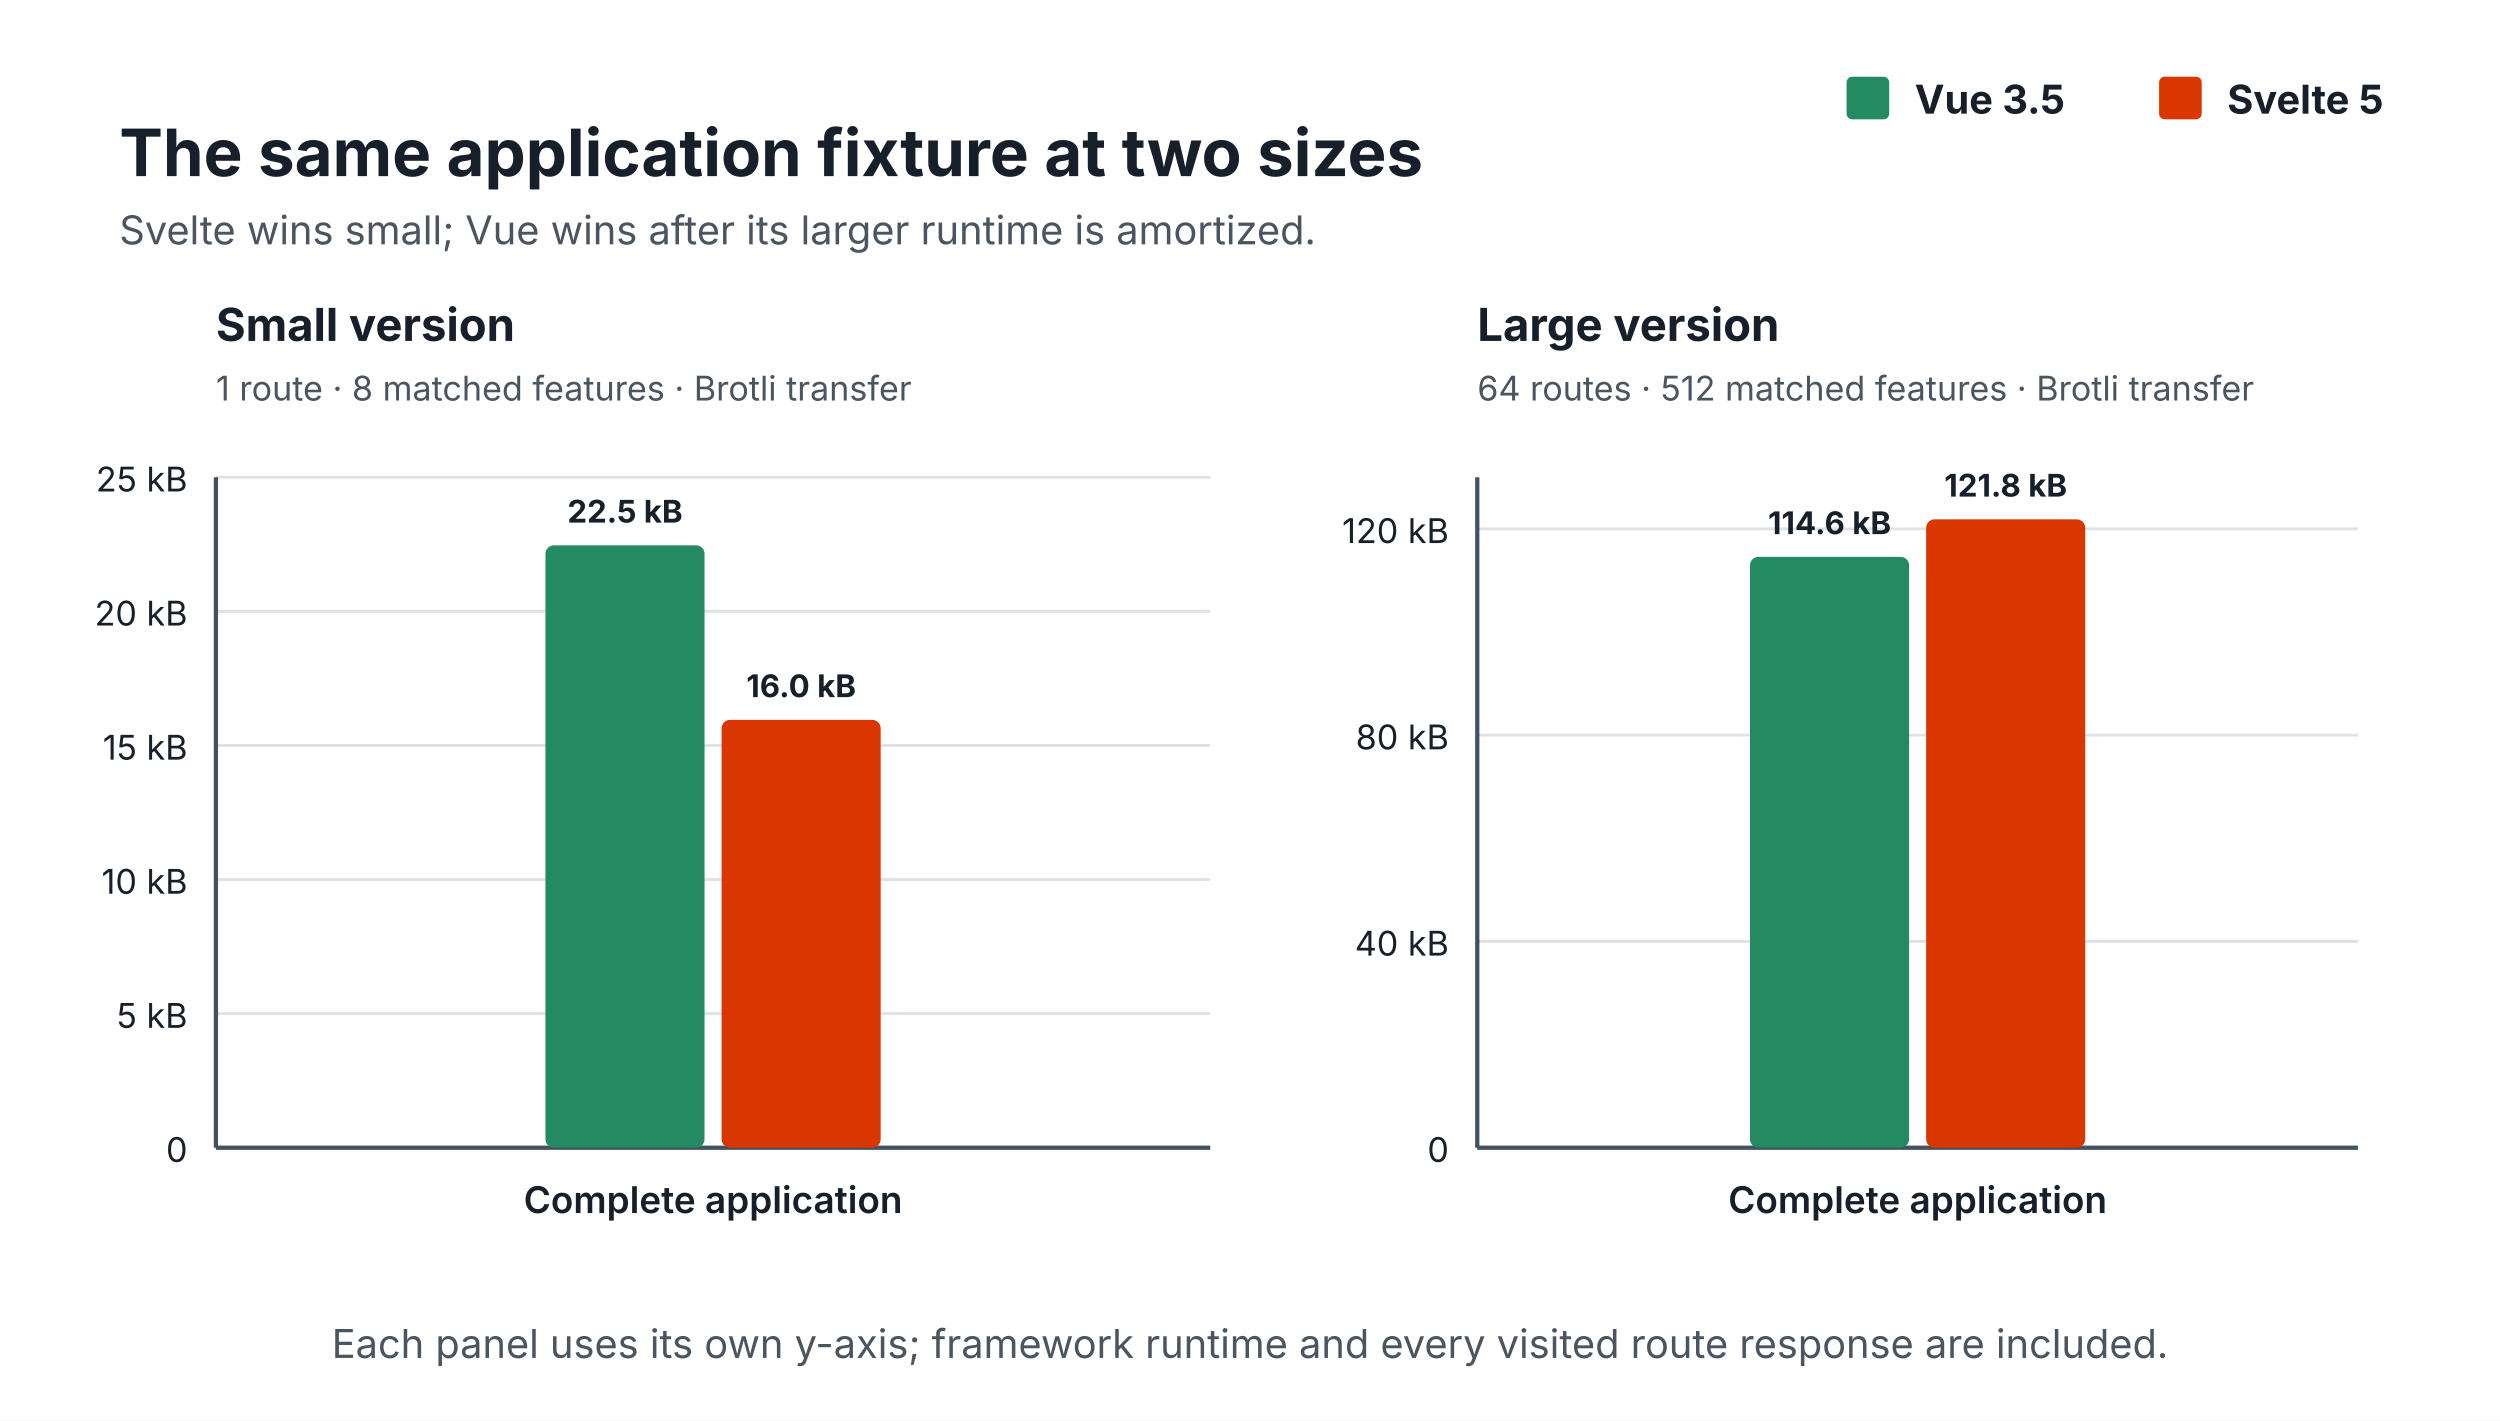
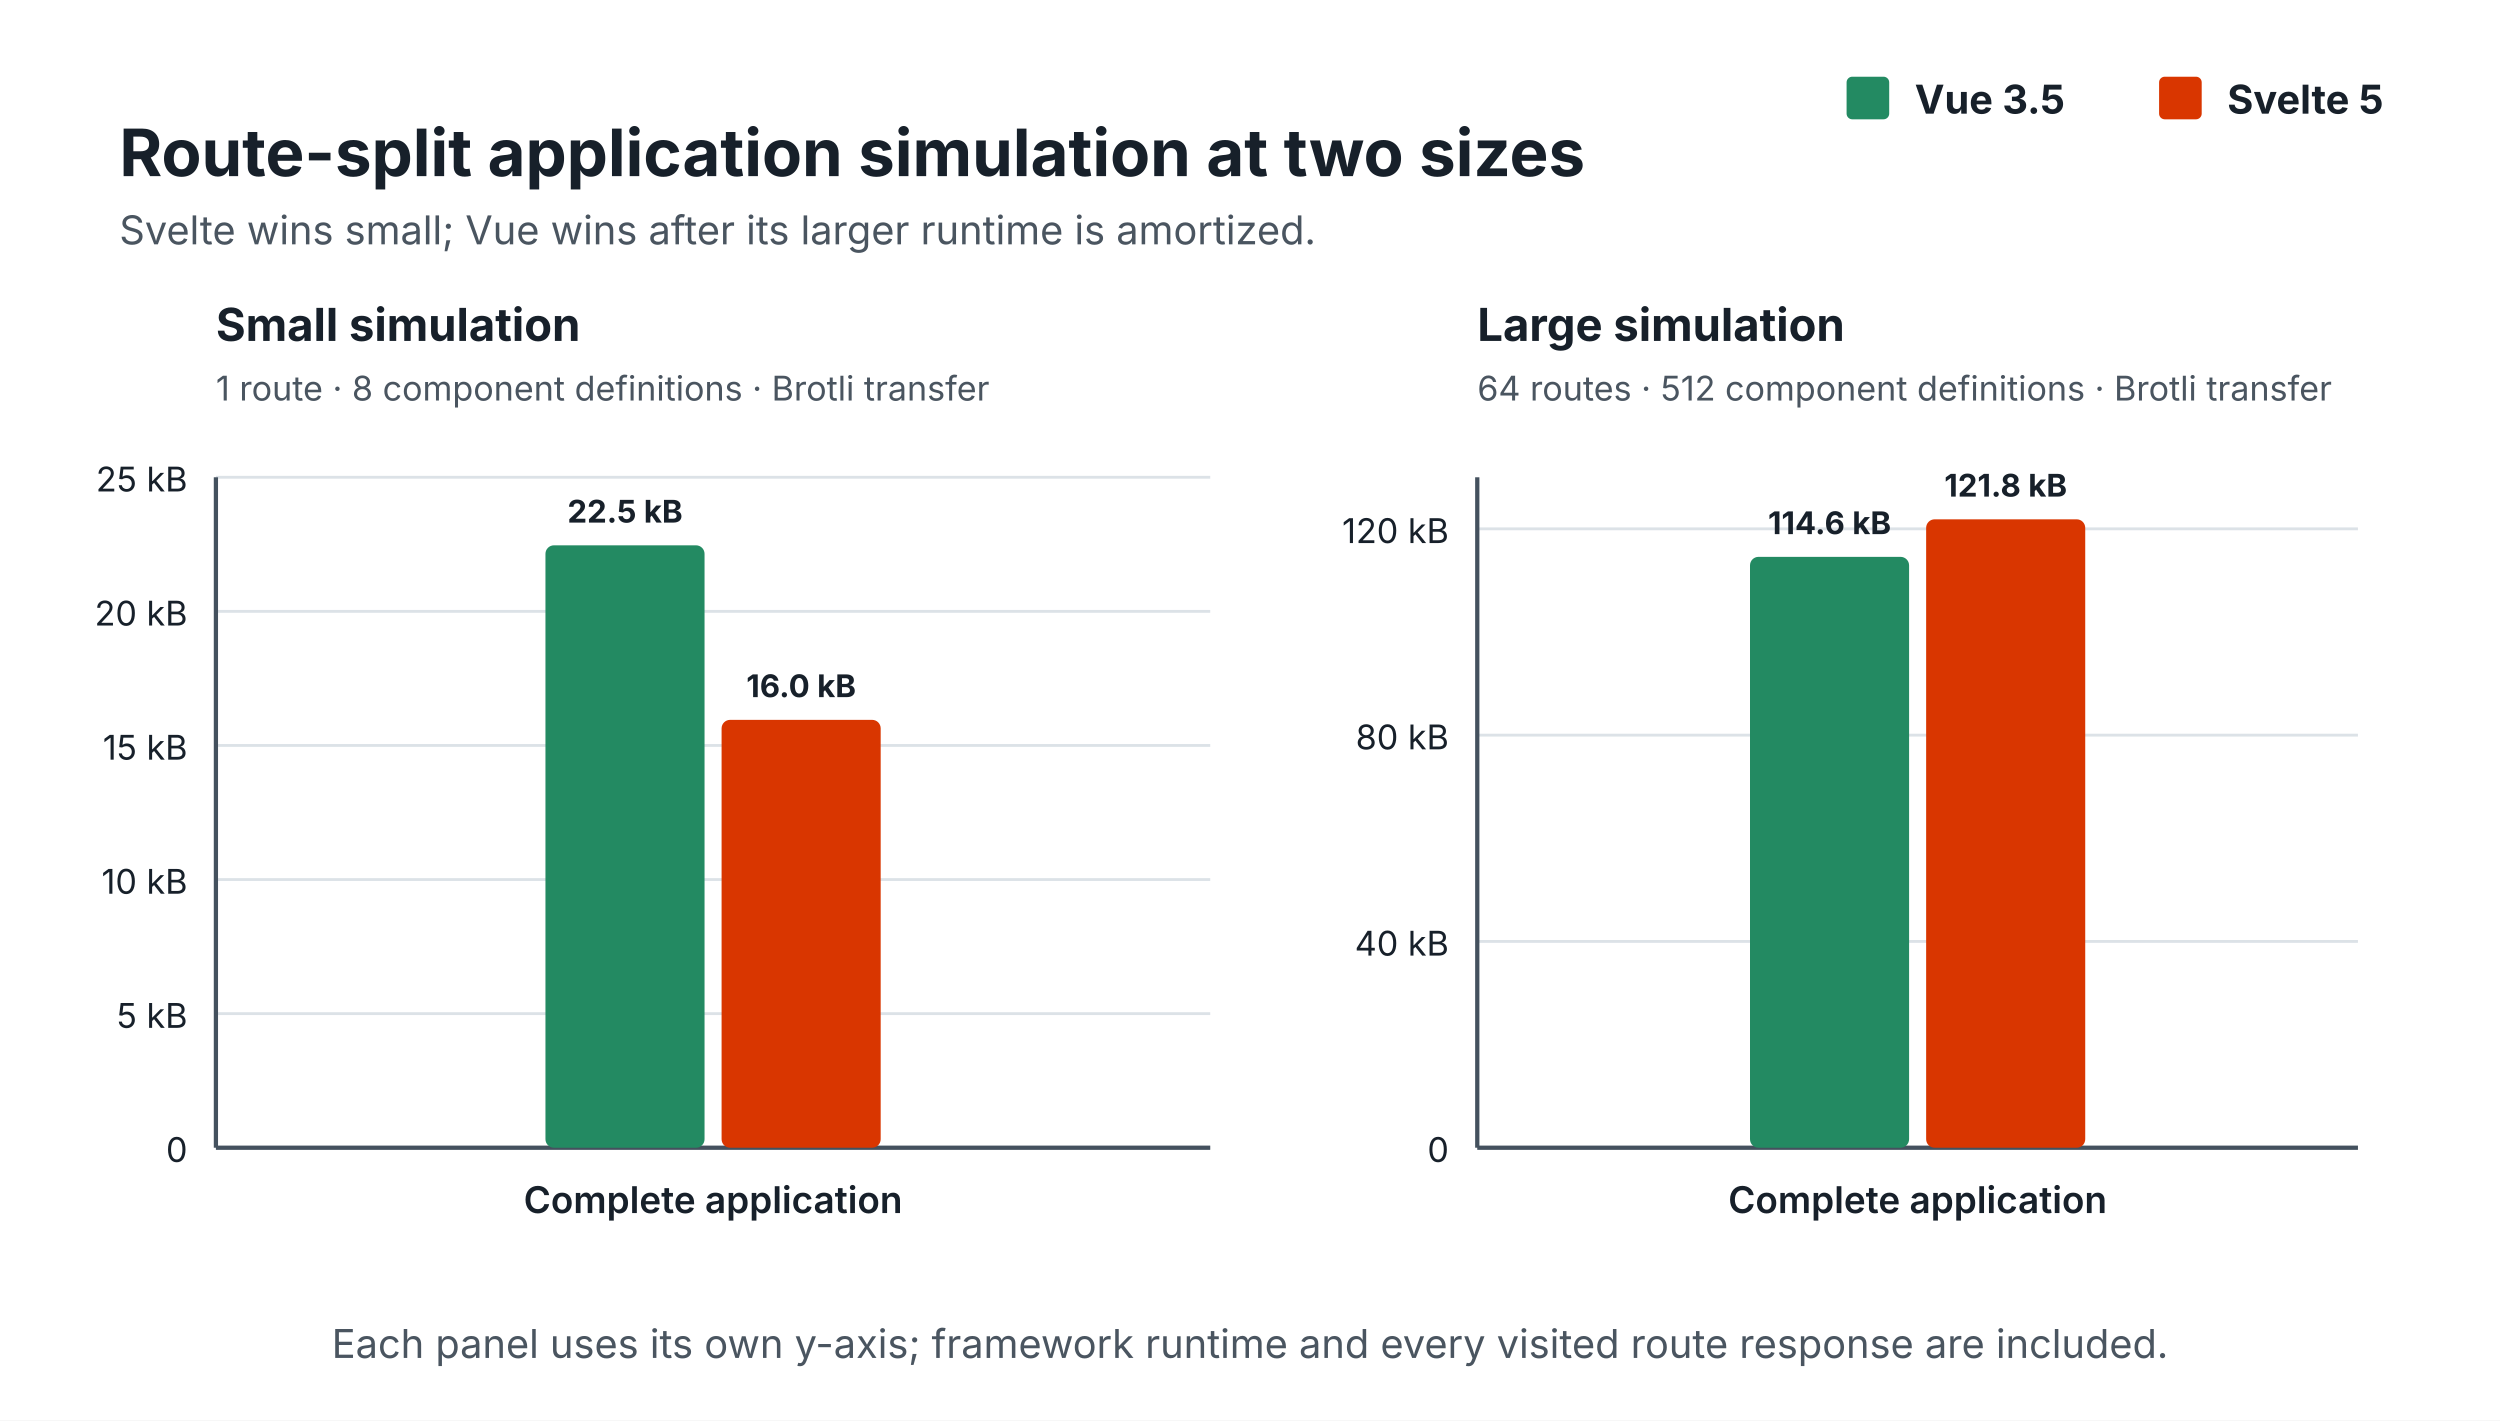
<svg xmlns="http://www.w3.org/2000/svg" width="880" height="500" viewBox="0 0 880 500" role="img" aria-labelledby="title description">
  <style>
    text { font-family: ui-sans-serif, system-ui, -apple-system, BlinkMacSystemFont, "Segoe UI", sans-serif; fill: #17202a; }
    .title { font-size: 23px; font-weight: 700; }
    .subtitle { font-size: 14px; fill: #4a5560; }
    .panel-title { font-size: 16px; font-weight: 700; }
    .panel-note { font-size: 12px; fill: #4a5560; }
    .axis { stroke: #44515e; stroke-width: 1.5; }
    .grid { stroke: #dce2e7; stroke-width: 1; }
    .tick { font-size: 12px; }
    .category { font-size: 13px; font-weight: 600; }
    .value { font-size: 11px; font-weight: 650; }
    .legend { font-size: 14px; font-weight: 650; }
  </style>
  <rect width="880" height="500" fill="#ffffff" />
-   <text x="42" y="62" class="title">The same application fixture at two sizes</text>
+   <text x="42" y="62" class="title">Route-split application simulation at two sizes</text>
  <text x="42" y="86" class="subtitle">Svelte wins small; Vue wins after its larger runtime is amortized.</text>
  <rect x="650" y="27" width="15" height="15" rx="2" fill="#238a62" />
  <text x="674" y="40" class="legend">Vue 3.5</text>
  <rect x="760" y="27" width="15" height="15" rx="2" fill="#d93600" />
  <text x="784" y="40" class="legend">Svelte 5</text>
-   <text x="76" y="120" class="panel-title">Small version</text>
-   <text x="76" y="141" class="panel-note">1 route · 8 matched features · Brotli transfer</text>
+   <text x="76" y="120" class="panel-title">Small simulation</text>
+   <text x="76" y="141" class="panel-note">1 route · 8 component definitions · Brotli transfer</text>
  <line x1="76" y1="404" x2="426" y2="404" class="grid" />
  <text x="66" y="409" text-anchor="end" class="tick">0</text>
  <line x1="76" y1="356.8" x2="426" y2="356.8" class="grid" />
  <text x="66" y="361.8" text-anchor="end" class="tick">5 kB</text>
  <line x1="76" y1="309.6" x2="426" y2="309.6" class="grid" />
  <text x="66" y="314.6" text-anchor="end" class="tick">10 kB</text>
  <line x1="76" y1="262.4" x2="426" y2="262.4" class="grid" />
  <text x="66" y="267.4" text-anchor="end" class="tick">15 kB</text>
  <line x1="76" y1="215.2" x2="426" y2="215.2" class="grid" />
  <text x="66" y="220.2" text-anchor="end" class="tick">20 kB</text>
  <line x1="76" y1="168" x2="426" y2="168" class="grid" />
  <text x="66" y="173" text-anchor="end" class="tick">25 kB</text>
  <line x1="76" y1="168" x2="76" y2="404" class="axis" />
  <line x1="76" y1="404" x2="426" y2="404" class="axis" />
  <rect x="192" y="191.95" width="56" height="212.05" rx="3" fill="#238a62" />
  <text x="220" y="183.95" text-anchor="middle" class="value">22.5 kB</text>
  <rect x="254" y="253.39" width="56" height="150.61" rx="3" fill="#d93600" />
  <text x="282" y="245.39" text-anchor="middle" class="value">16.0 kB</text>
  <text x="251" y="427" text-anchor="middle" class="category">Complete application</text>
-   <text x="520" y="120" class="panel-title">Large version</text>
-   <text x="520" y="141" class="panel-note">64 routes · 512 matched features · Brotli transfer</text>
+   <text x="520" y="120" class="panel-title">Large simulation</text>
+   <text x="520" y="141" class="panel-note">64 routes · 512 component definitions · Brotli transfer</text>
  <line x1="520" y1="404" x2="830" y2="404" class="grid" />
  <text x="510" y="409" text-anchor="end" class="tick">0</text>
  <line x1="520" y1="331.38" x2="830" y2="331.38" class="grid" />
  <text x="510" y="336.38" text-anchor="end" class="tick">40 kB</text>
  <line x1="520" y1="258.77" x2="830" y2="258.77" class="grid" />
  <text x="510" y="263.77" text-anchor="end" class="tick">80 kB</text>
  <line x1="520" y1="186.15" x2="830" y2="186.15" class="grid" />
  <text x="510" y="191.15" text-anchor="end" class="tick">120 kB</text>
  <line x1="520" y1="168" x2="520" y2="404" class="axis" />
  <line x1="520" y1="404" x2="830" y2="404" class="axis" />
  <rect x="616" y="196.01" width="56" height="207.99" rx="3" fill="#238a62" />
  <text x="644" y="188.01" text-anchor="middle" class="value">114.6 kB</text>
  <rect x="678" y="182.8" width="56" height="221.2" rx="3" fill="#d93600" />
  <text x="706" y="174.8" text-anchor="middle" class="value">121.8 kB</text>
  <text x="675" y="427" text-anchor="middle" class="category">Complete application</text>
  <text x="440" y="478" text-anchor="middle" class="subtitle">Each panel uses its own y-axis; framework runtime and every visited route response are included.</text>
</svg>
